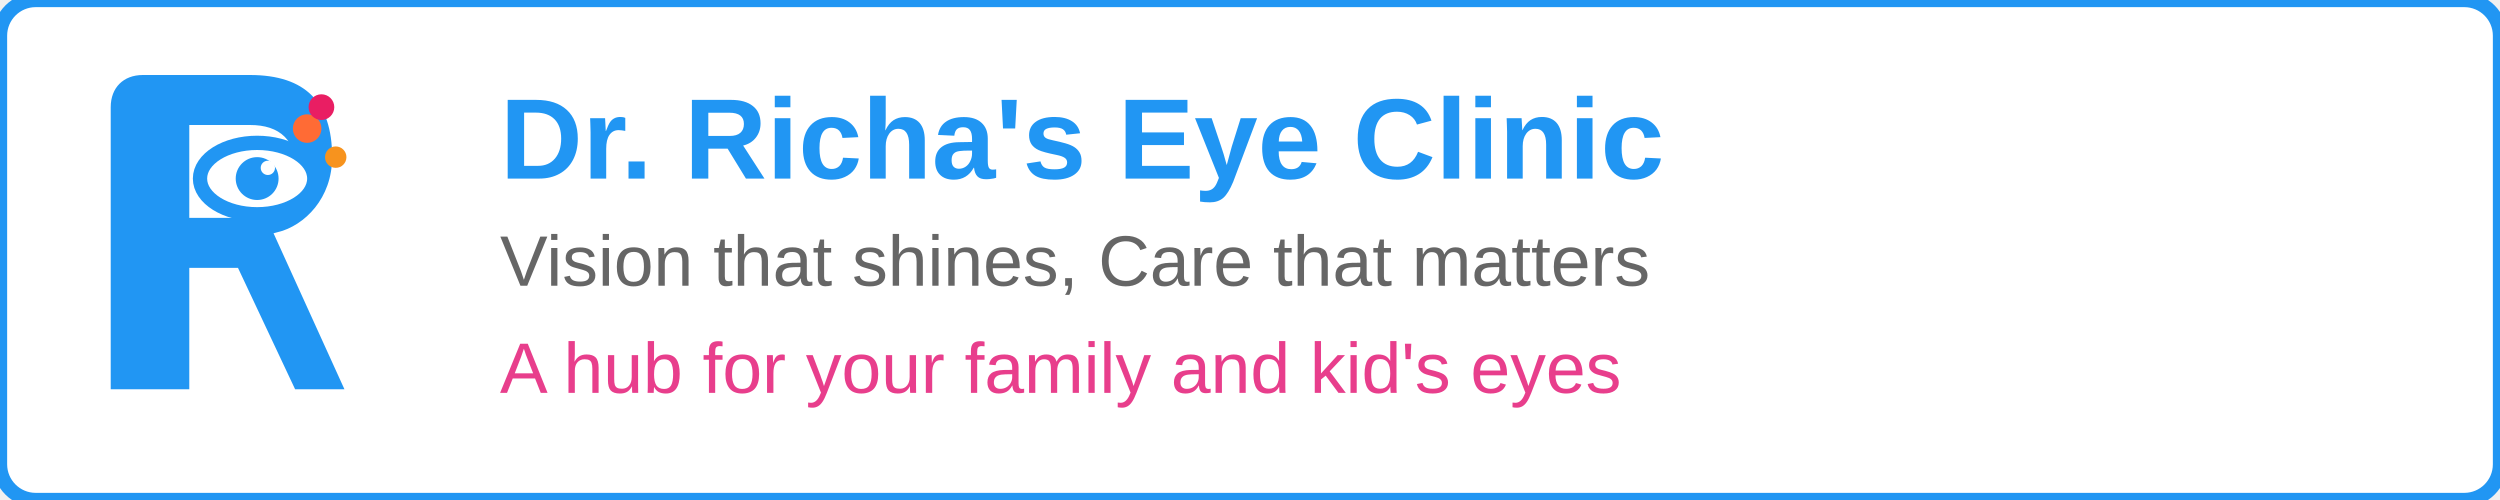
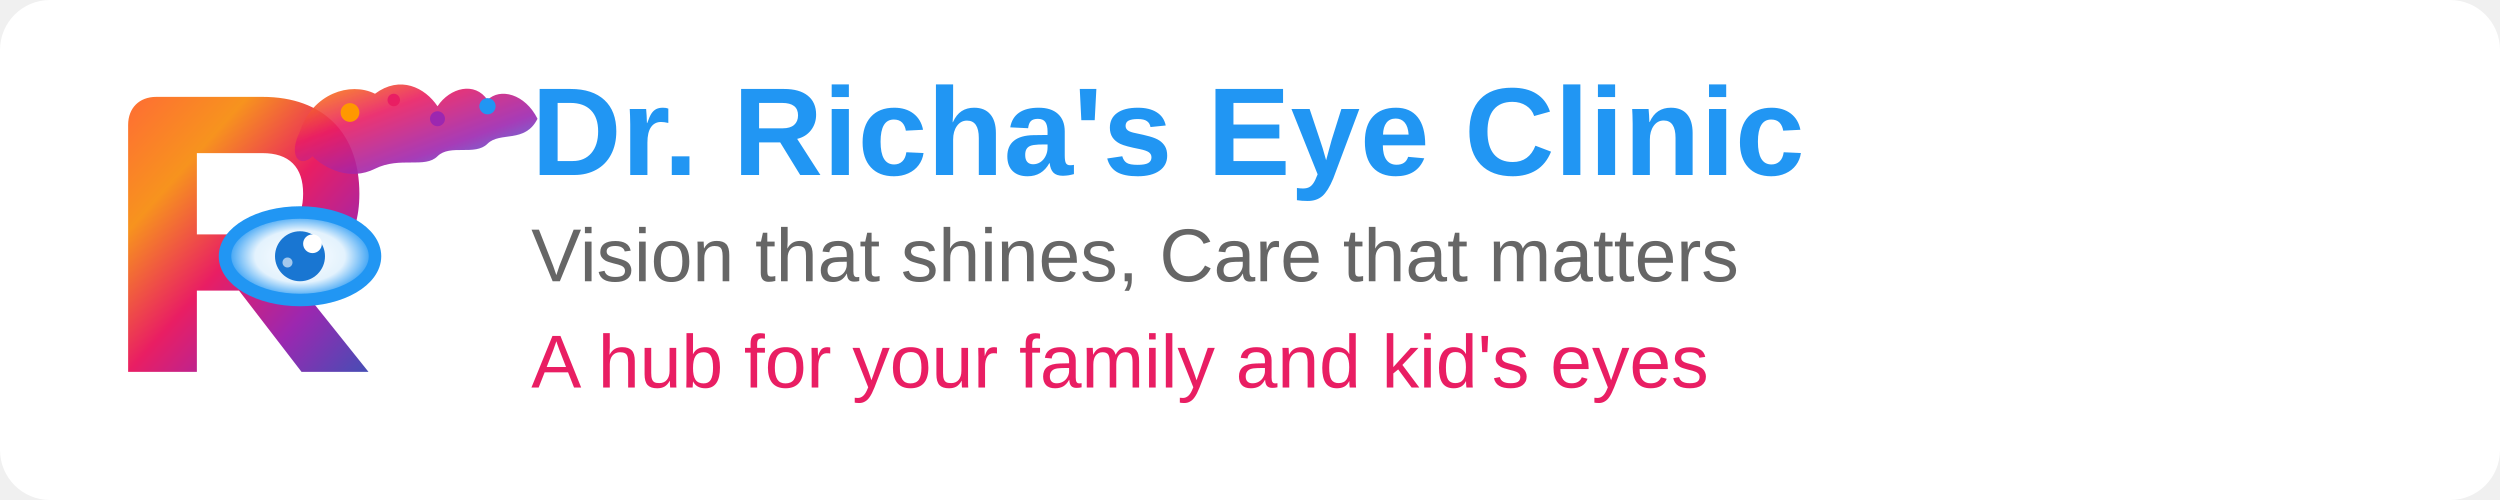
- <svg xmlns="http://www.w3.org/2000/svg" viewBox="0 0 350 70" width="350" height="70">
-   <rect width="350" height="70" fill="#ffffff" stroke="#2196F3" stroke-width="2" rx="5" />
-   <g transform="translate(15, 10)">
-     <path d="M0 45 L0 5 C0 2, 2 0, 5 0 L20 0 C28 0, 32 4, 32 12 C32 18, 28 22, 24 23 L34 45 L26 45 L18 28 L12 28 L12 45 Z M12 8 L12 20 L20 20 C24 20, 26 18, 26 14 C26 10, 24 8, 20 8 Z" fill="#2196F3" stroke="#ffffff" stroke-width="1" />
-     <ellipse cx="21" cy="15" rx="8" ry="5" fill="#ffffff" stroke="#2196F3" stroke-width="2" />
-     <circle cx="21" cy="15" r="3" fill="#2196F3" />
-     <circle cx="22.5" cy="13.5" r="1" fill="#ffffff" />
-     <circle cx="28" cy="8" r="2" fill="#FF6B35" />
-     <circle cx="32" cy="12" r="1.5" fill="#F7931E" />
-     <circle cx="30" cy="5" r="1.8" fill="#E91E63" />
+ <svg xmlns="http://www.w3.org/2000/svg" viewBox="0 0 400 80" width="400" height="80">
+   <rect width="400" height="80" fill="#ffffff" rx="8" />
+   <defs>
+     <linearGradient id="letterGradient" x1="0%" y1="0%" x2="100%" y2="100%">
+       <stop offset="0%" style="stop-color:#ff6b35;stop-opacity:1" />
+       <stop offset="25%" style="stop-color:#f7931e;stop-opacity:1" />
+       <stop offset="50%" style="stop-color:#e91e63;stop-opacity:1" />
+       <stop offset="75%" style="stop-color:#9c27b0;stop-opacity:1" />
+       <stop offset="100%" style="stop-color:#3f51b5;stop-opacity:1" />
+     </linearGradient>
+     <linearGradient id="splashGradient" x1="0%" y1="0%" x2="100%" y2="100%">
+       <stop offset="0%" style="stop-color:#ff9800;stop-opacity:1" />
+       <stop offset="33%" style="stop-color:#e91e63;stop-opacity:1" />
+       <stop offset="66%" style="stop-color:#9c27b0;stop-opacity:1" />
+       <stop offset="100%" style="stop-color:#2196f3;stop-opacity:1" />
+     </linearGradient>
+     <radialGradient id="eyeGradient" cx="50%" cy="50%" r="50%">
+       <stop offset="0%" style="stop-color:#ffffff;stop-opacity:1" />
+       <stop offset="60%" style="stop-color:#e3f2fd;stop-opacity:1" />
+       <stop offset="100%" style="stop-color:#2196f3;stop-opacity:1" />
+     </radialGradient>
+   </defs>
+   <g transform="translate(20, 15)">
+     <path d="M0 45 L0 5 C0 2, 2 0, 5 0 L22 0 C32 0, 38 6, 38 16 C38 24, 34 28, 28 30 L40 45 L28 45 L18 32 L12 32 L12 45 Z M12 10 L12 22 L22 22 C26 22, 28 20, 28 16 C28 12, 26 10, 22 10 Z" fill="url(#letterGradient)" stroke="#ffffff" stroke-width="1" />
+     <g transform="translate(28, -2)">
+       <path d="M0 8 C2 2, 8 0, 12 2 C16 -1, 20 1, 22 4 C24 1, 28 0, 30 3 C32 1, 36 2, 38 6 C36 10, 32 8, 30 10 C28 12, 24 10, 22 12 C20 14, 16 12, 12 14 C8 16, 4 14, 2 12 C0 14, -2 12, 0 8 Z" fill="url(#splashGradient)" opacity="0.9" />
+       <circle cx="8" cy="5" r="1.5" fill="#ff9800" />
+       <circle cx="15" cy="3" r="1" fill="#e91e63" />
+       <circle cx="22" cy="6" r="1.2" fill="#9c27b0" />
+       <circle cx="30" cy="4" r="1.3" fill="#2196f3" />
+     </g>
+     <g transform="translate(20, 18)">
+       <ellipse cx="8" cy="8" rx="12" ry="7" fill="url(#eyeGradient)" stroke="#2196f3" stroke-width="2" />
+       <circle cx="8" cy="8" r="4" fill="#1976d2" />
+       <circle cx="10" cy="6" r="1.5" fill="#ffffff" />
+       <circle cx="6" cy="9" r="0.8" fill="rgba(255,255,255,0.6)" />
+     </g>
  </g>
-   <text x="70" y="25" font-family="Arial, sans-serif" font-size="16" font-weight="bold" fill="#2196F3">Dr. Richa's Eye Clinic</text>
-   <text x="70" y="40" font-family="Arial, sans-serif" font-size="10" font-weight="500" fill="#666666">Vision that shines, Care that matters</text>
-   <text x="70" y="55" font-family="Arial, sans-serif" font-size="10" font-weight="500" fill="#e83e8c">A hub for your family and kid's eyes</text>
+   <text x="85" y="28" font-family="Arial, sans-serif" font-size="20" font-weight="bold" fill="#2196f3">Dr. Richa's Eye Clinic</text>
+   <text x="85" y="45" font-family="Arial, sans-serif" font-size="12" font-weight="500" fill="#666666">Vision that shines, Care that matters</text>
+   <text x="85" y="62" font-family="Arial, sans-serif" font-size="12" font-weight="500" fill="#e91e63">A hub for your family and kid's eyes</text>
</svg>
